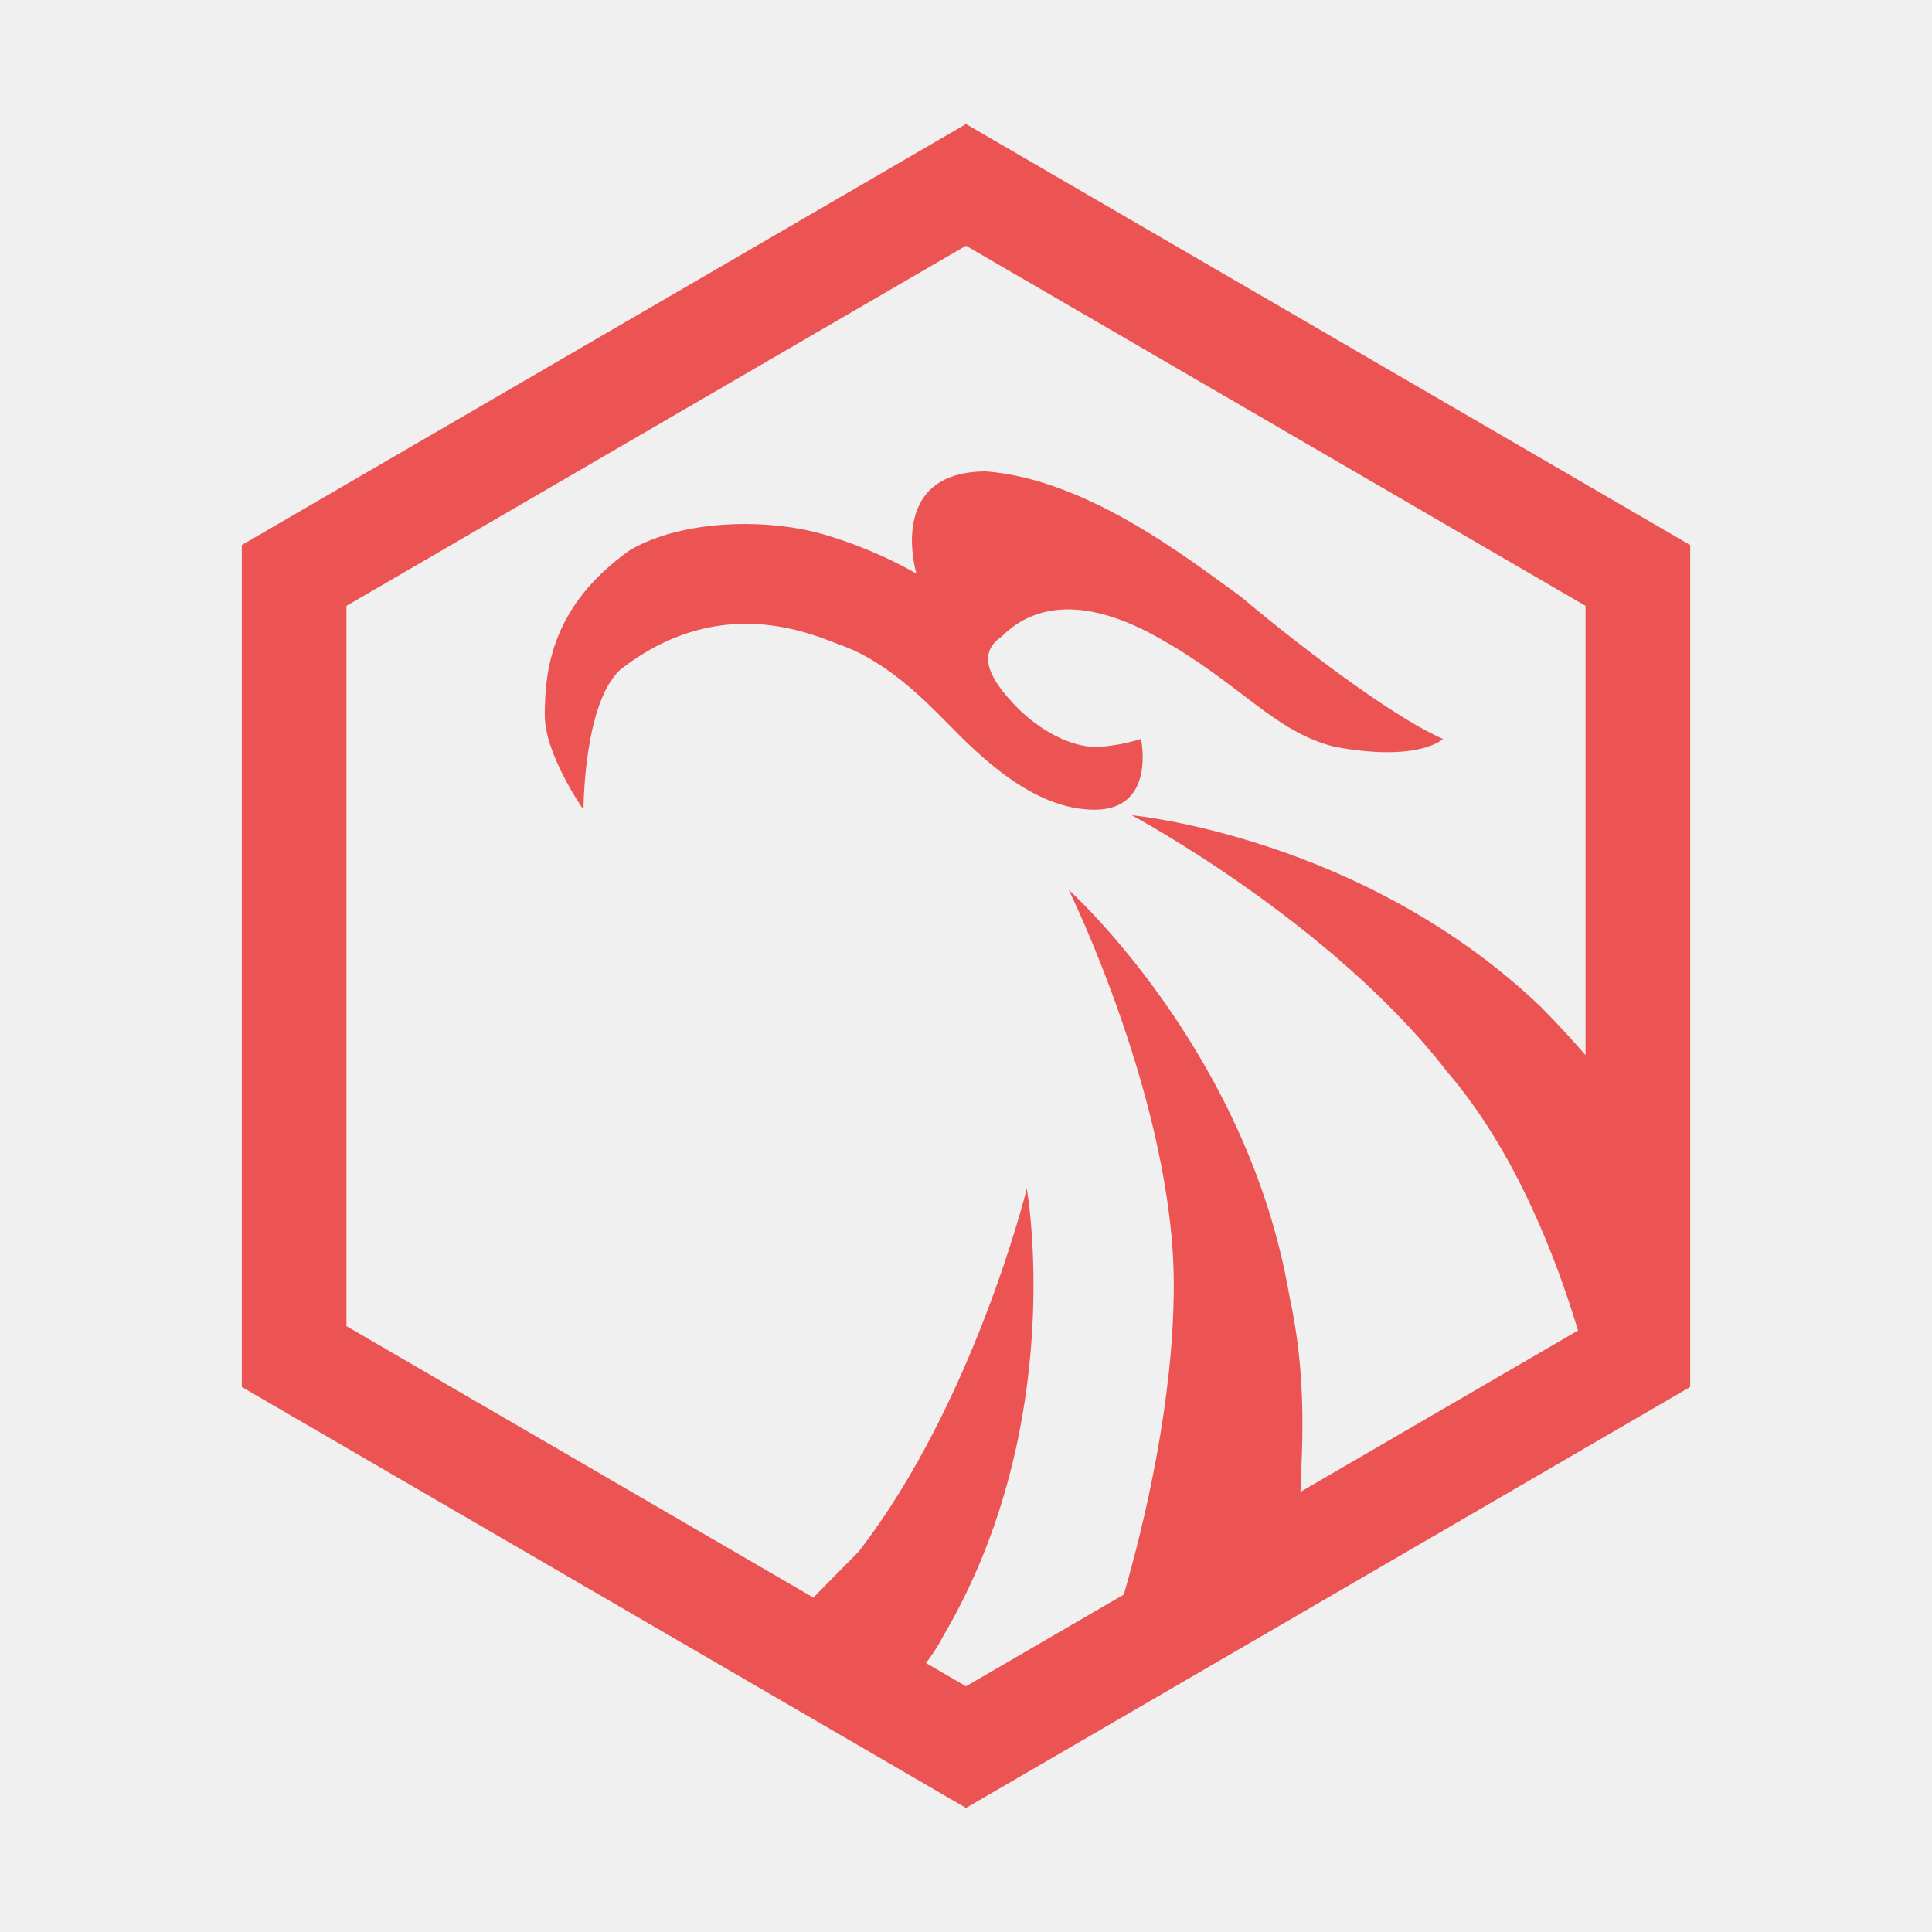
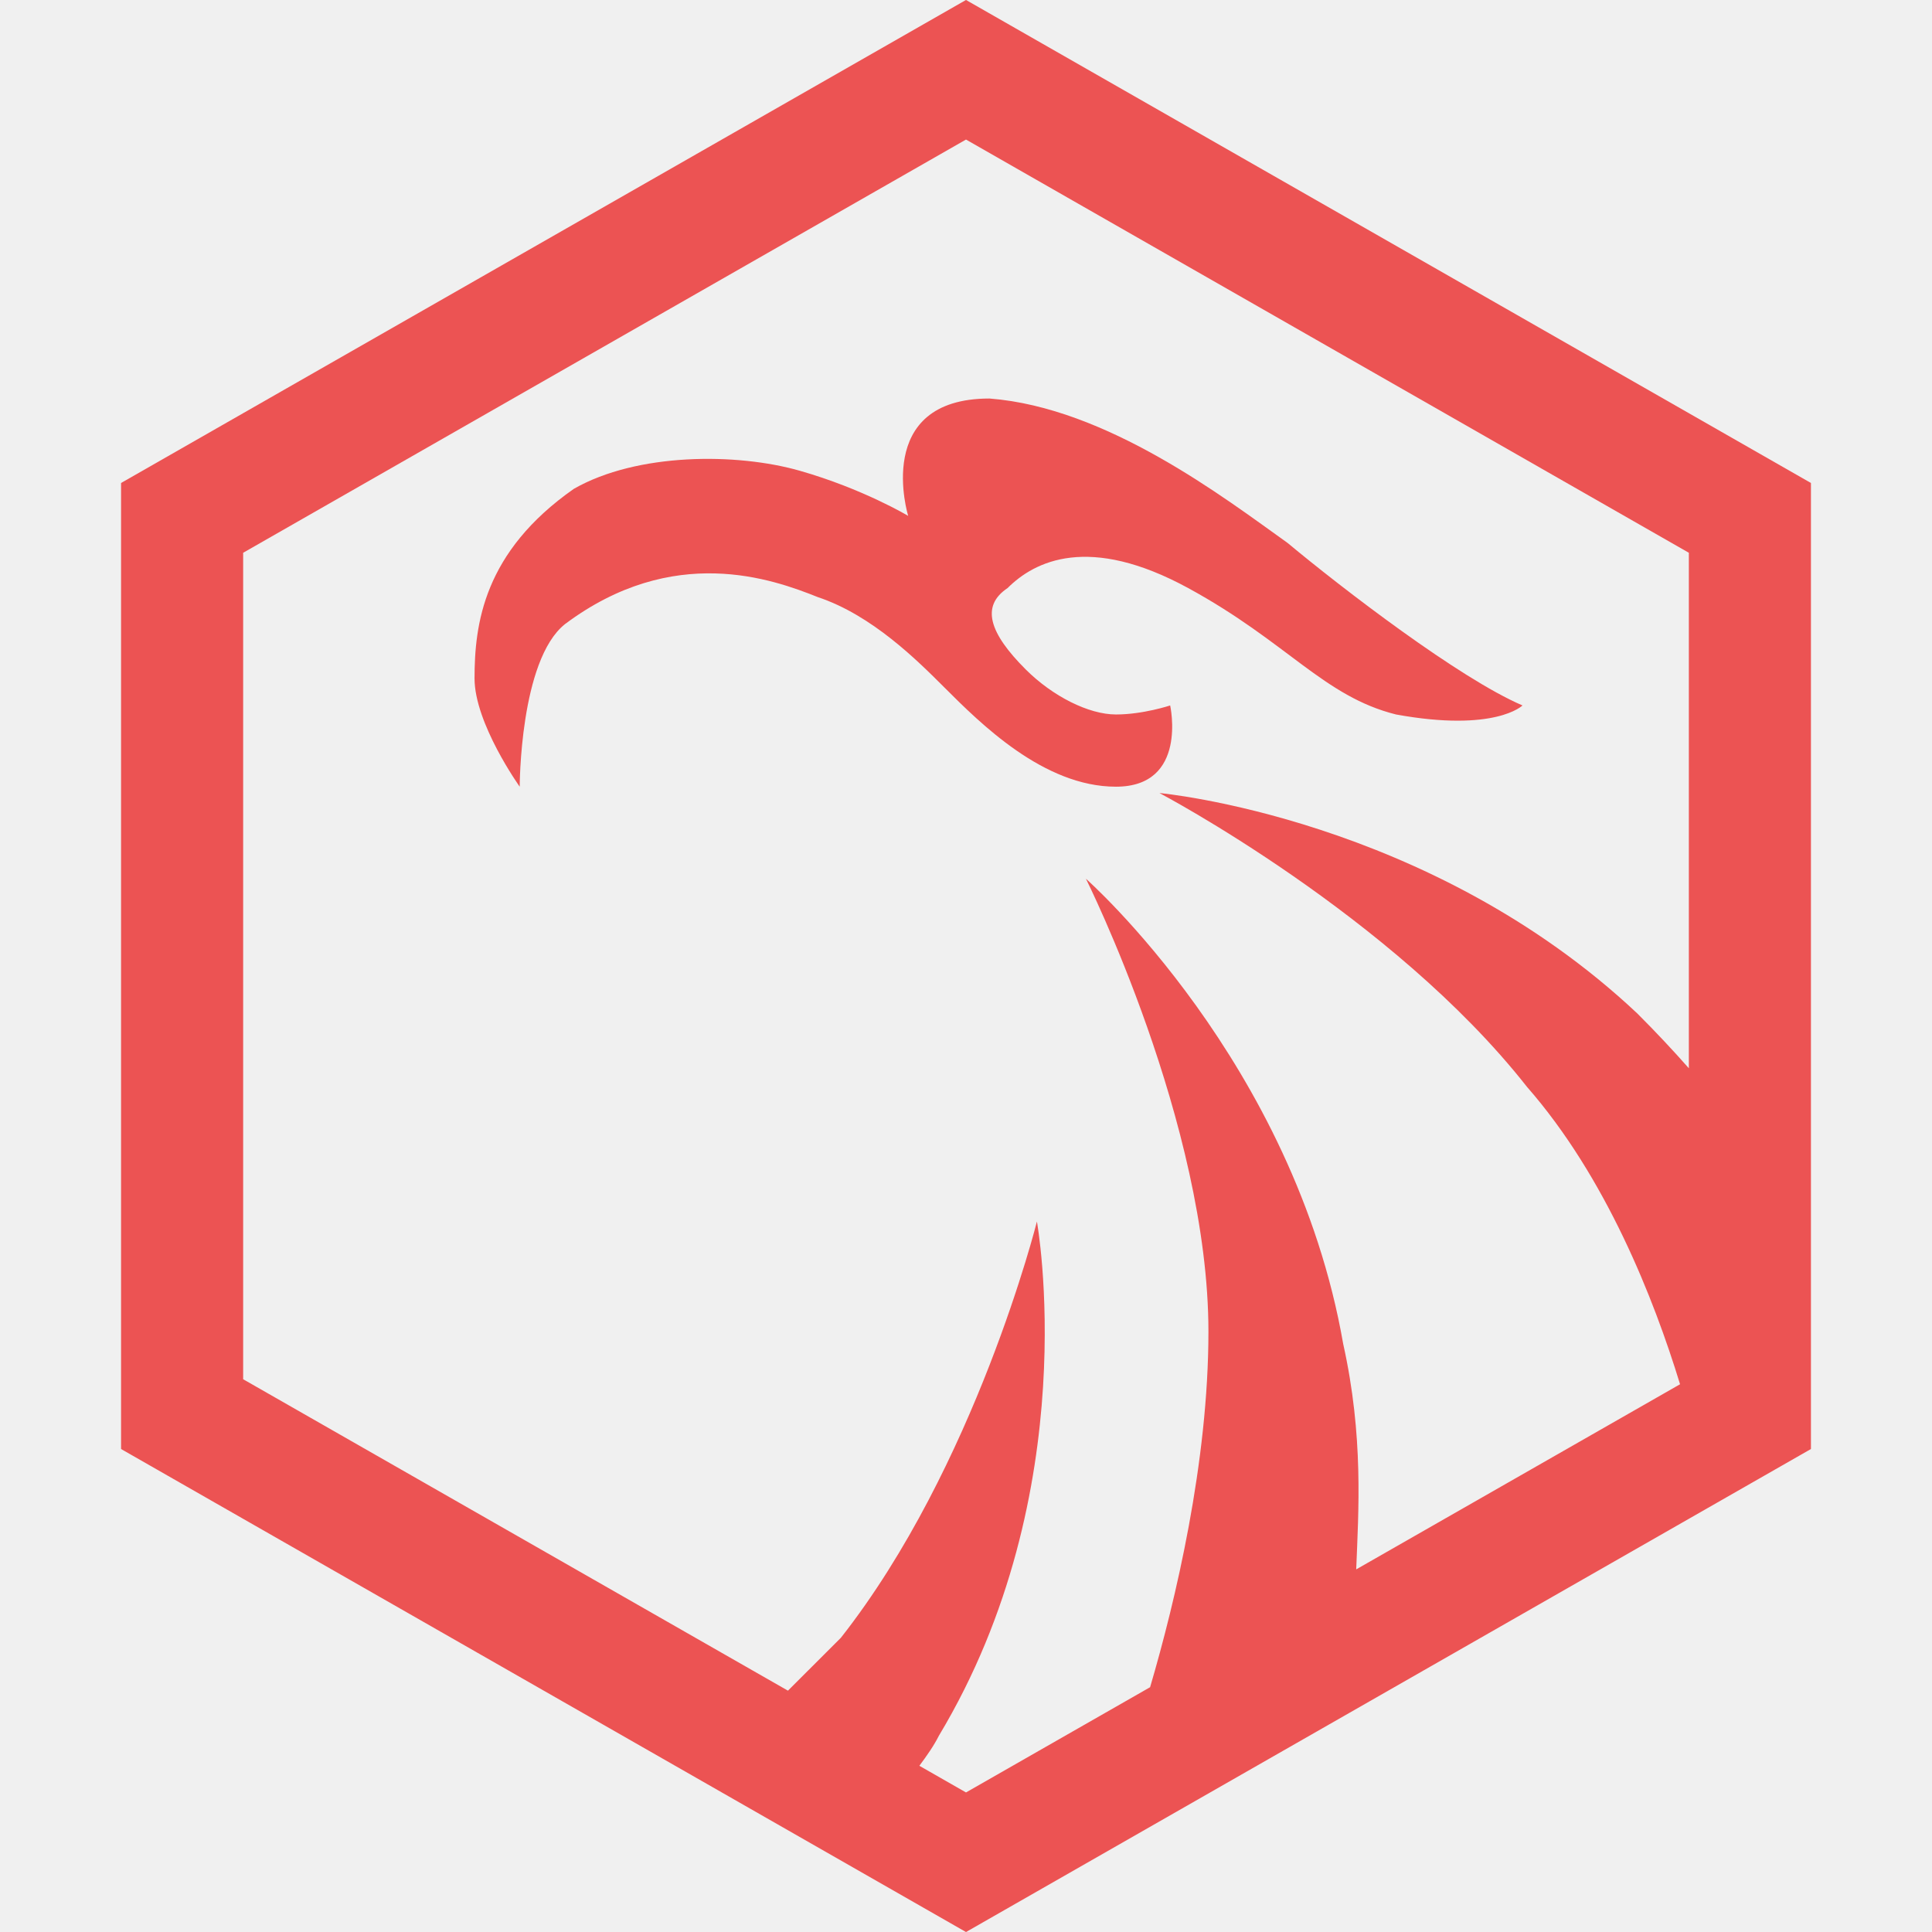
<svg xmlns="http://www.w3.org/2000/svg" version="1.1" id="图层_1" x="0px" y="0px" viewBox="0 0 1024 1024" style="enable-background:new 0 0 1024 1024;" xml:space="preserve">
  <style type="text/css">
	.st0{fill:#EC5353;}
	.st1{fill:#FFFFFF;}
	.st2{fill:#616B77;}
</style>
  <g>
-     <g>
-       <path class="st0" d="M333.885,291.559c28.728-16.68,73.872-16.68,102.6-8.34c28.728,8.34,49.248,20.851,49.248,20.851    s-16.416-54.211,36.936-54.211c53.352,4.17,106.703,45.871,135.431,66.722c24.624,20.851,77.976,62.552,106.703,75.062    c0,0-12.312,12.51-57.456,4.17c-32.832-8.34-49.248-33.361-94.392-58.382s-69.768-12.51-82.08,0    c-12.312,8.34-8.208,20.851,8.208,37.531c12.312,12.51,28.728,20.851,41.04,20.851s24.624-4.17,24.624-4.17    s8.208,37.531-24.624,37.531s-61.56-29.191-77.976-45.871c-12.312-12.51-32.832-33.361-57.456-41.701    c-20.52-8.34-65.664-25.021-114.911,12.51c-20.52,16.68-20.52,75.062-20.52,75.062s-20.52-29.191-20.52-50.041    C288.742,354.11,292.846,320.749,333.885,291.559z" />
-       <path class="st0" d="M512,65.75L128.167,288.875v446.251L512,958.25l383.833-223.124V288.875L512,65.75z M490.816,881.456    c3.38-4.633,6.594-9.266,8.874-13.899c66.787-113.105,44.524-237.521,44.524-237.521s-27.828,113.105-89.049,192.278    c-6.789,6.898-15.645,15.898-24.049,24.437L183.628,702.885V321.116L512,130.23l328.372,190.886v238.127    c-6.935-8.002-14.63-16.39-23.445-25.346C722.313,443.413,599.87,432.102,599.87,432.102s105.746,56.553,166.967,135.726    c35.925,41.719,57.644,97.849,69.538,137.38l-147.112,85.518c1.021-26.769,3.42-61.478-5.909-104.137    c-22.262-130.071-116.877-214.9-116.877-214.9s55.655,113.105,55.655,209.244c0,60.298-14.975,124.397-26.502,164.222L512,893.77    L490.816,881.456z" />
-     </g>
+     <path class="st0" d="M304.186,259.071c33.518-19.139,86.189-19.139,119.707-9.569c33.518,9.569,57.459,23.923,57.459,23.923   s-19.153-62.201,43.095-62.201c62.248,4.785,124.496,52.632,158.014,76.555c28.73,23.923,90.977,71.77,124.495,86.124   c0,0-14.365,14.354-67.036,4.785c-38.306-9.569-57.459-38.277-110.131-66.986s-81.401-14.354-95.766,0   c-14.365,9.569-9.577,23.923,9.577,43.062c14.365,14.354,33.518,23.923,47.883,23.923s28.73-4.785,28.73-4.785   s9.577,43.062-28.73,43.062s-71.824-33.493-90.978-52.632c-14.365-14.354-38.306-38.278-67.036-47.847   c-23.941-9.569-76.613-28.708-134.072,14.354c-23.941,19.139-23.941,86.124-23.941,86.124s-23.941-33.493-23.941-57.416   C251.515,330.841,256.303,292.564,304.186,259.071z" />
+     <path class="st0" d="M512-0.017L64.165,255.992v512.018L512,1024.017l447.835-256.007V255.992L512-0.017z M487.284,935.904   c3.943-5.316,7.694-10.632,10.354-15.947c77.923-129.774,51.948-272.525,51.948-272.525s-32.468,129.774-103.897,220.616   c-7.921,7.915-18.254,18.241-28.059,28.039L128.874,731.017V292.984L512,73.966l383.126,219.018v273.222   c-8.091-9.181-17.069-18.805-27.354-29.082c-110.391-103.819-253.25-116.797-253.25-116.797S737.9,485.214,809.329,576.056   c41.916,47.867,67.256,112.269,81.133,157.626L718.82,831.803c1.192-30.714,3.991-70.538-6.895-119.485   C685.951,563.079,575.56,465.748,575.56,465.748s64.935,129.774,64.935,240.082c0,69.185-17.472,142.73-30.921,188.424L512,950.034   L487.284,935.904z" />
  </g>
</svg>
